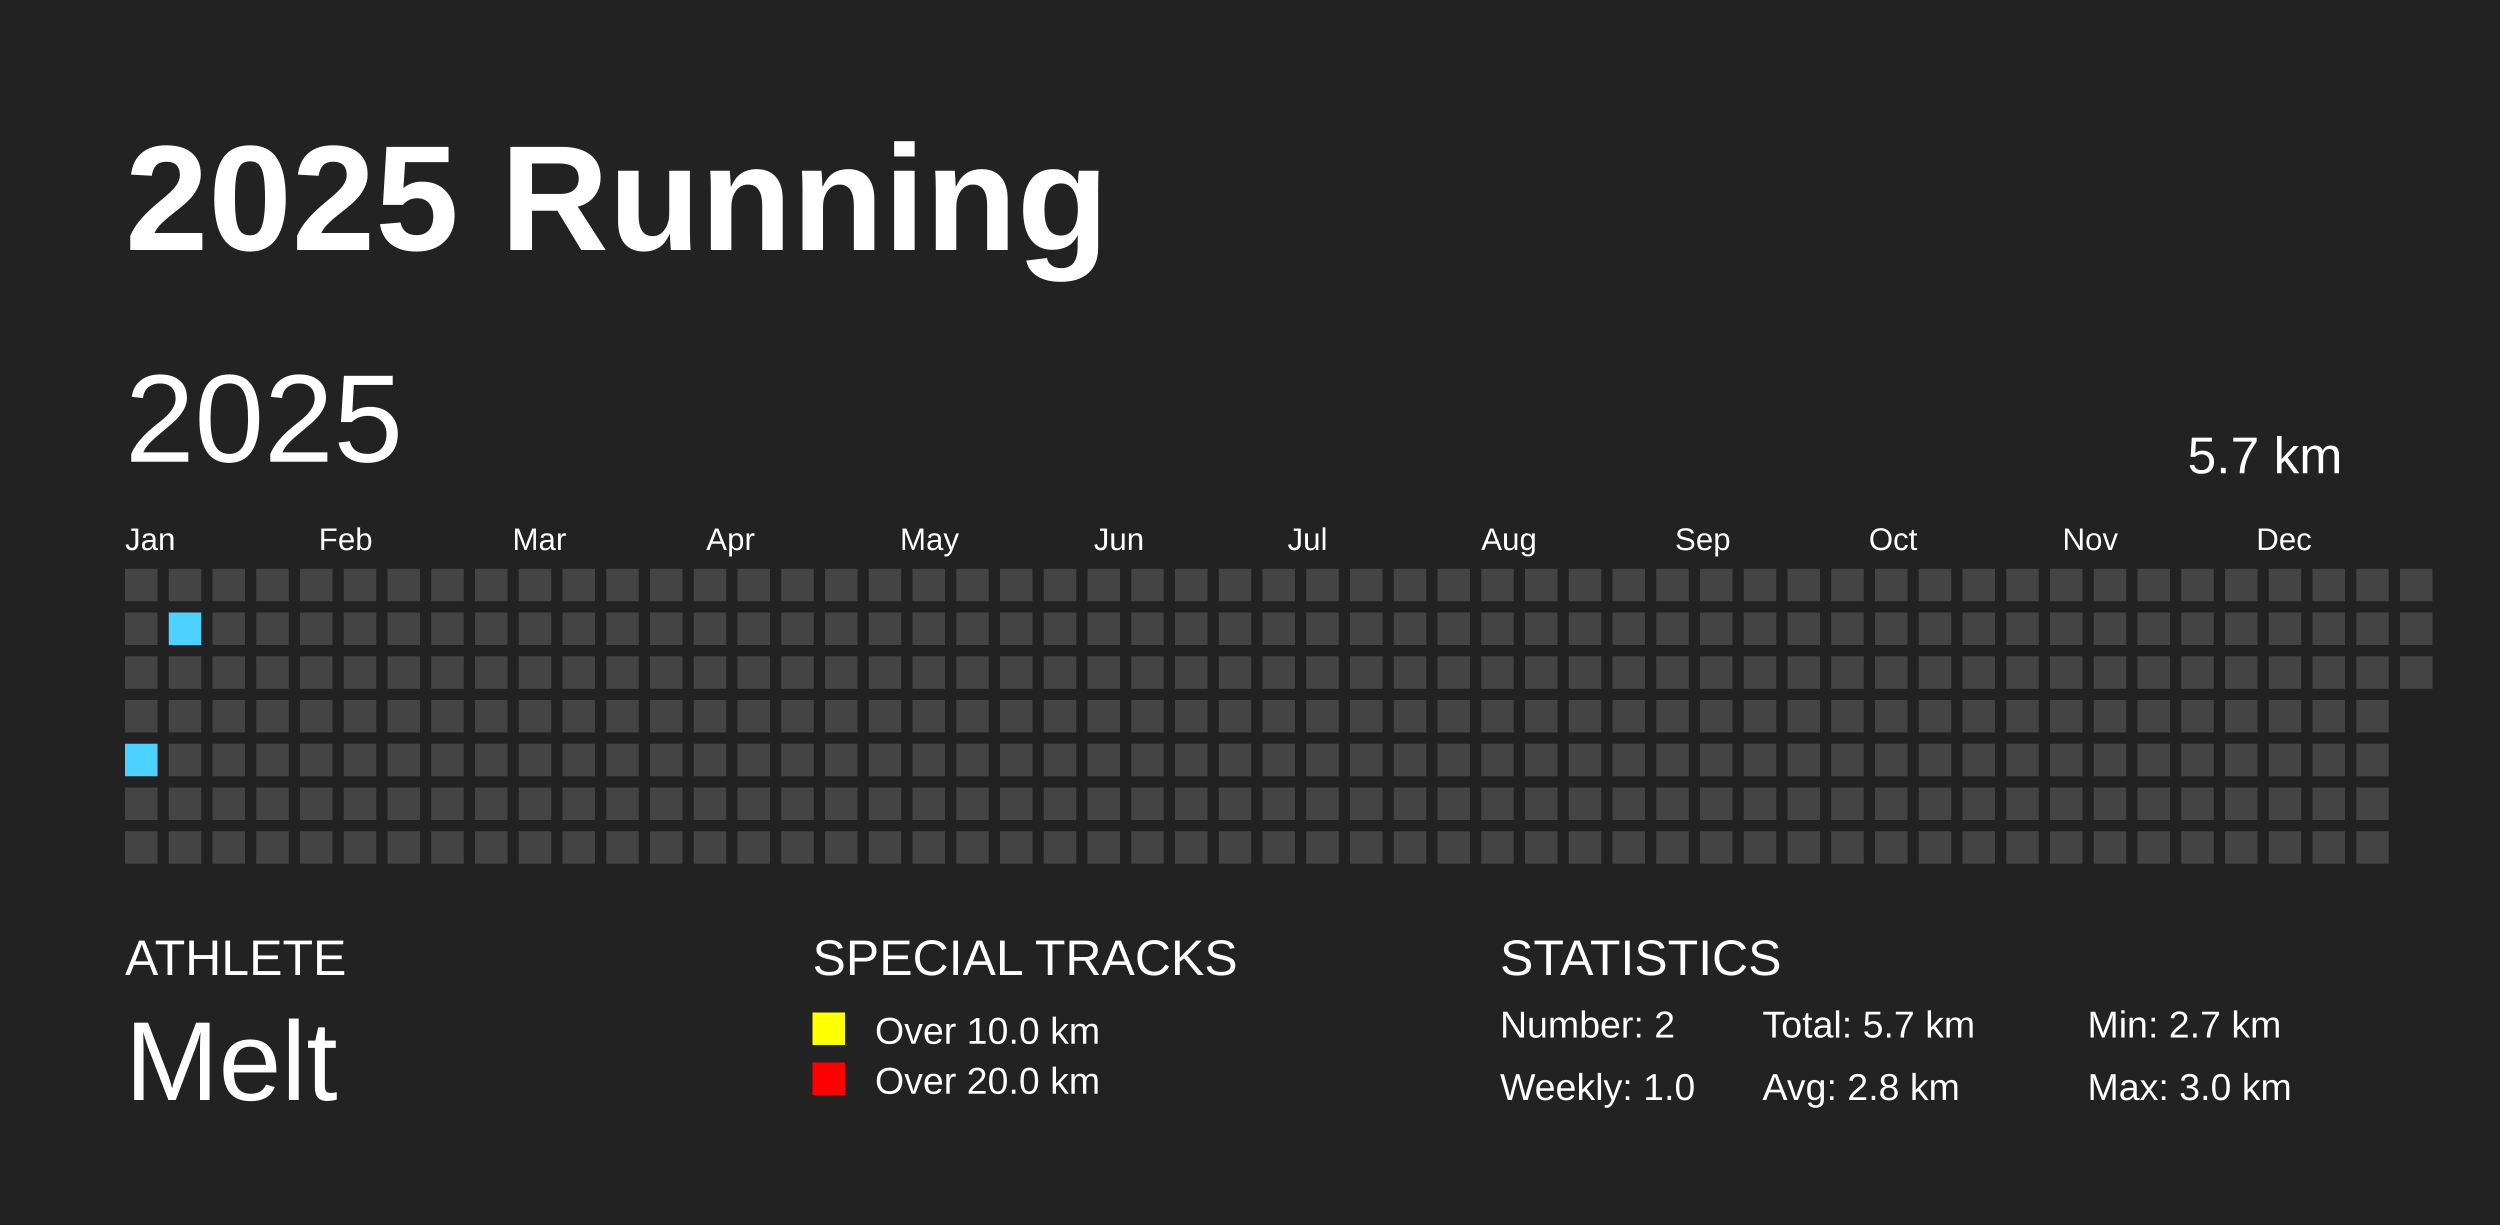
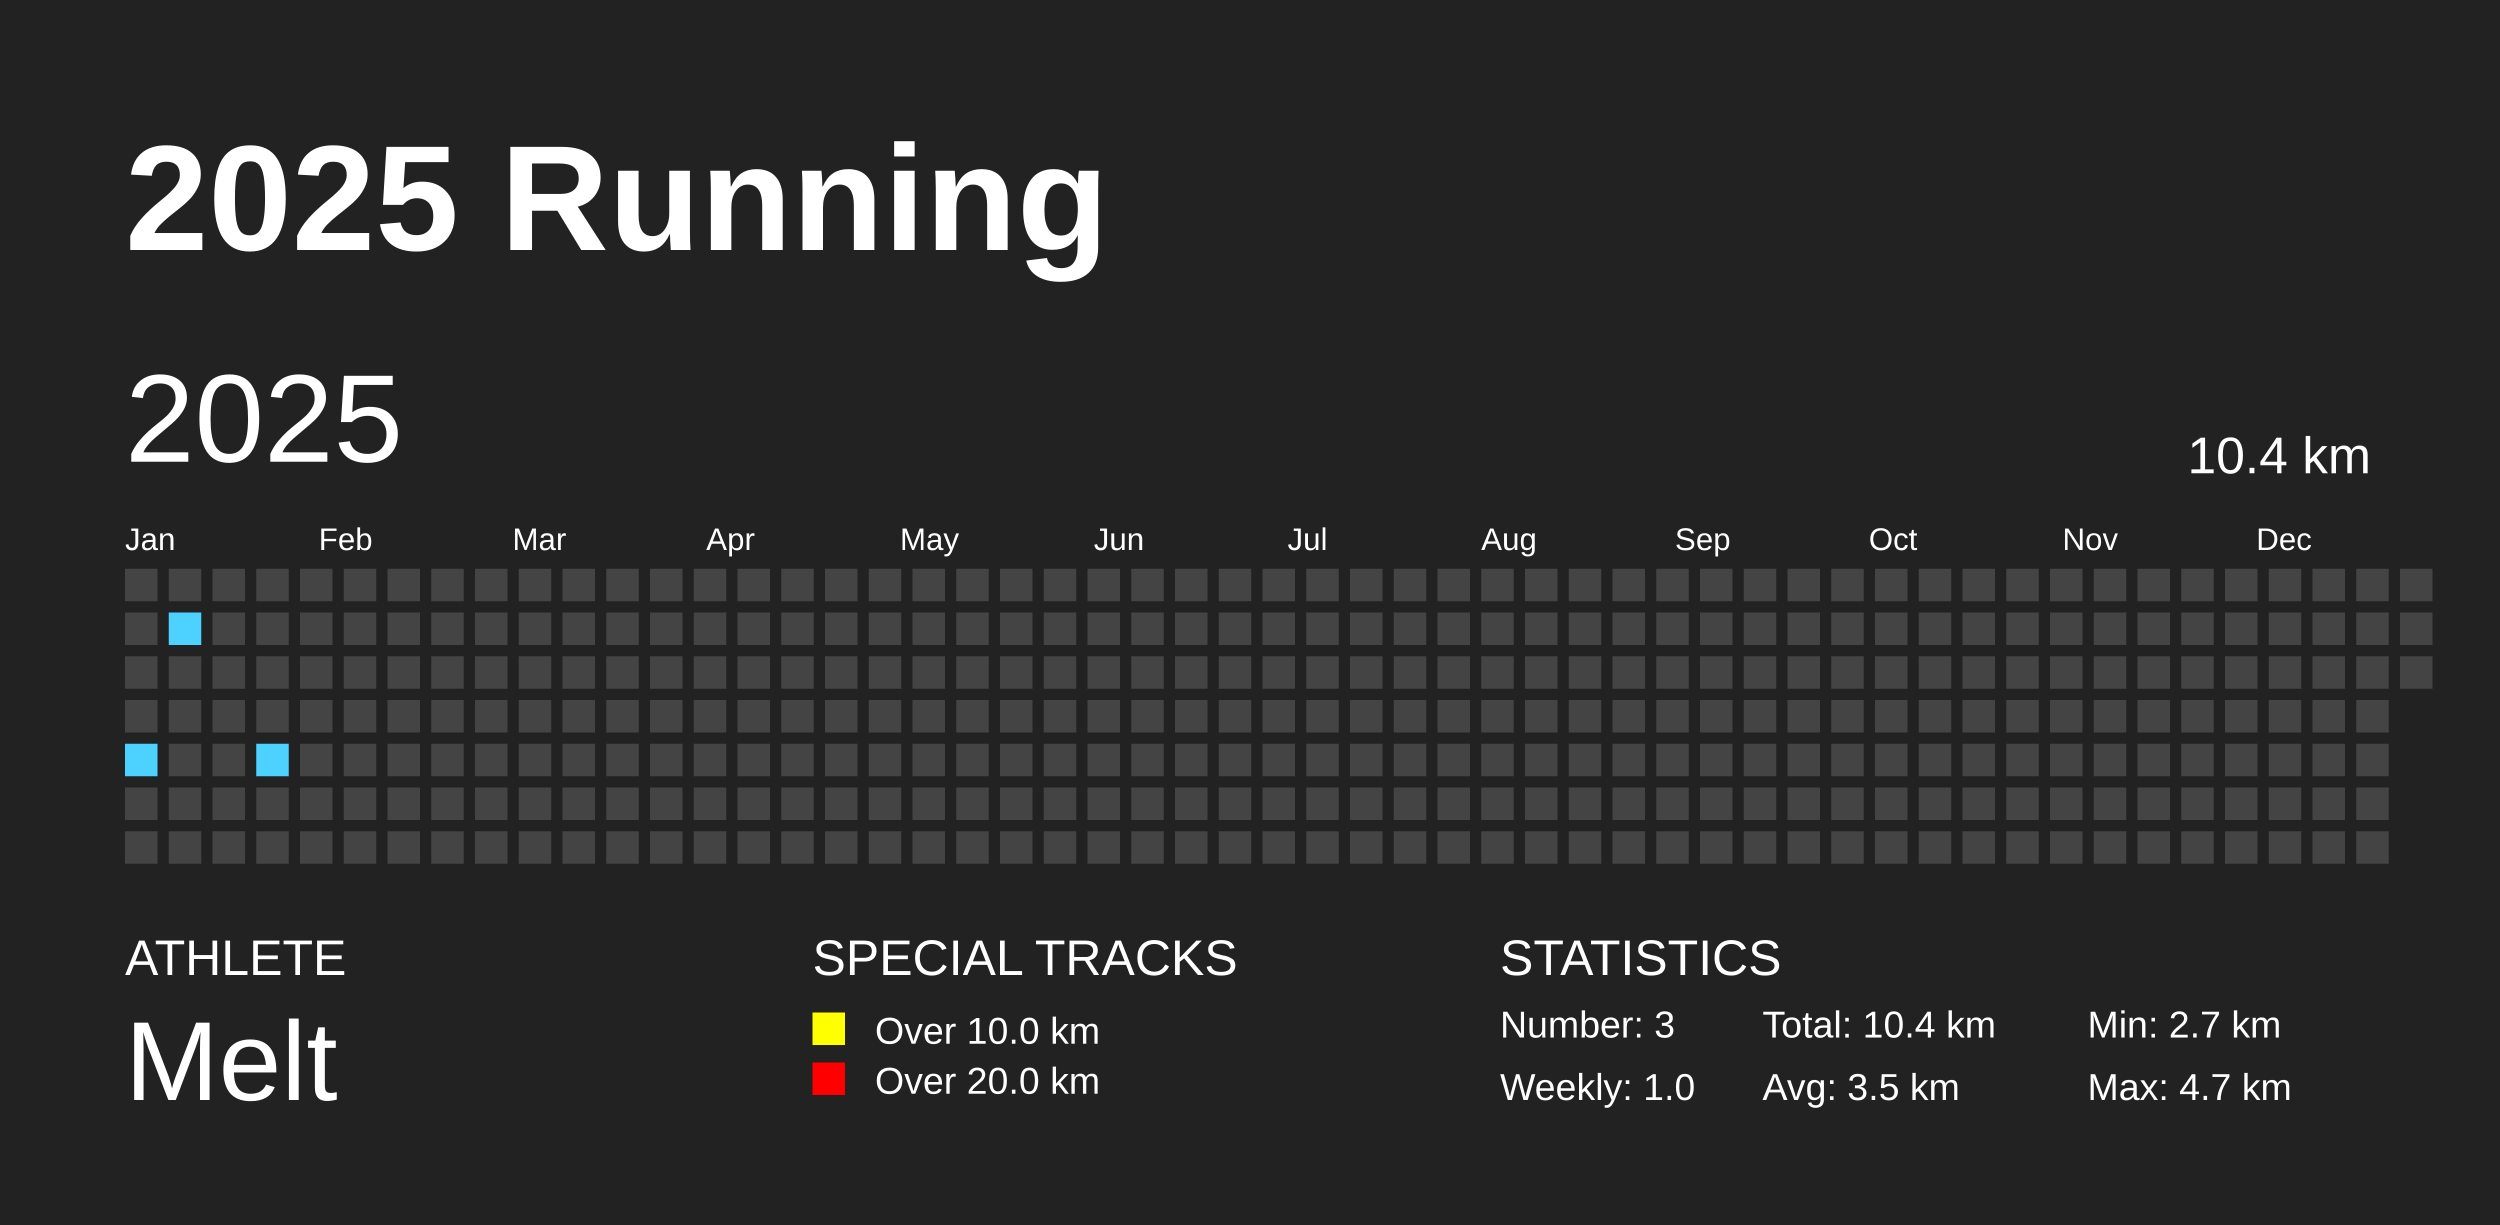
<svg xmlns="http://www.w3.org/2000/svg" baseProfile="full" height="98mm" version="1.1" viewBox="0,0,200,98" width="200mm">
  <defs />
  <rect fill="#222222" height="98" width="200" x="0" y="0" />
  <text fill="#FFFFFF" style="font-size:12px; font-family:Arial; font-weight:bold;" x="10" y="20">2025 Running</text>
  <text fill="#FFFFFF" style="font-size:4px; font-family:Arial" x="10" y="78">ATHLETE</text>
  <text fill="#FFFFFF" style="font-size:9px; font-family:Arial" x="10" y="88">Melt</text>
  <text fill="#FFFFFF" style="font-size:4px; font-family:Arial" x="65" y="78">SPECIAL TRACKS</text>
  <rect fill="yellow" height="2.6" width="2.6" x="65" y="81" />
  <text fill="#FFFFFF" style="font-size:3px; font-family:Arial" x="70" y="83.5">Over 10.0 km</text>
  <rect fill="red" height="2.6" width="2.6" x="65" y="85" />
  <text fill="#FFFFFF" style="font-size:3px; font-family:Arial" x="70" y="87.5">Over 20.0 km</text>
  <text fill="#FFFFFF" style="font-size:4px; font-family:Arial" x="120" y="78">STATISTICS</text>
-   <text fill="#FFFFFF" style="font-size:3px; font-family:Arial" x="120" y="83">Number: 2</text>
+   <text fill="#FFFFFF" style="font-size:3px; font-family:Arial" x="120" y="83">Number: 3</text>
  <text fill="#FFFFFF" style="font-size:3px; font-family:Arial" x="120" y="88">Weekly: 1.0</text>
-   <text fill="#FFFFFF" style="font-size:3px; font-family:Arial" x="141" y="83">Total: 5.7 km</text>
-   <text fill="#FFFFFF" style="font-size:3px; font-family:Arial" x="141" y="88">Avg: 2.8 km</text>
+   <text fill="#FFFFFF" style="font-size:3px; font-family:Arial" x="141" y="83">Total: 10.4 km</text>
+   <text fill="#FFFFFF" style="font-size:3px; font-family:Arial" x="141" y="88">Avg: 3.5 km</text>
  <text fill="#FFFFFF" style="font-size:3px; font-family:Arial" x="167" y="83">Min: 2.7 km</text>
-   <text fill="#FFFFFF" style="font-size:3px; font-family:Arial" x="167" y="88">Max: 3.0 km</text>
+   <text fill="#FFFFFF" style="font-size:3px; font-family:Arial" x="167" y="88">Max: 4.7 km</text>
  <text dominant-baseline="hanging" fill="#FFFFFF" style="font-size:10.0px; font-family:Arial;" x="10" y="30">2025</text>
-   <text dominant-baseline="hanging" fill="#FFFFFF" style="font-size:4.125px; font-family:Arial;" x="175" y="35">5.7 km</text>
+   <text dominant-baseline="hanging" fill="#FFFFFF" style="font-size:4.125px; font-family:Arial;" x="175" y="35">10.4 km</text>
  <text fill="#FFFFFF" style="font-size:2.5px; font-family:Arial" x="10.0" y="44">Jan</text>
  <text fill="#FFFFFF" style="font-size:2.5px; font-family:Arial" x="25.5" y="44">Feb</text>
  <text fill="#FFFFFF" style="font-size:2.5px; font-family:Arial" x="41.0" y="44">Mar</text>
  <text fill="#FFFFFF" style="font-size:2.5px; font-family:Arial" x="56.5" y="44">Apr</text>
  <text fill="#FFFFFF" style="font-size:2.5px; font-family:Arial" x="72.0" y="44">May</text>
  <text fill="#FFFFFF" style="font-size:2.5px; font-family:Arial" x="87.5" y="44">Jun</text>
  <text fill="#FFFFFF" style="font-size:2.5px; font-family:Arial" x="103.0" y="44">Jul</text>
  <text fill="#FFFFFF" style="font-size:2.5px; font-family:Arial" x="118.5" y="44">Aug</text>
  <text fill="#FFFFFF" style="font-size:2.5px; font-family:Arial" x="134.0" y="44">Sep</text>
  <text fill="#FFFFFF" style="font-size:2.5px; font-family:Arial" x="149.5" y="44">Oct</text>
  <text fill="#FFFFFF" style="font-size:2.5px; font-family:Arial" x="165.0" y="44">Nov</text>
  <text fill="#FFFFFF" style="font-size:2.5px; font-family:Arial" x="180.5" y="44">Dec</text>
  <rect fill="#444444" height="2.6" width="2.6" x="10.0" y="45.5" />
  <rect fill="#444444" height="2.6" width="2.6" x="10.0" y="49.0" />
  <rect fill="#444444" height="2.6" width="2.6" x="10.0" y="52.5" />
  <rect fill="#444444" height="2.6" width="2.6" x="10.0" y="56.0" />
  <rect fill="#4DD2FF" height="2.6" width="2.6" x="10.0" y="59.5" />
  <rect fill="#444444" height="2.6" width="2.6" x="10.0" y="63.0" />
  <rect fill="#444444" height="2.6" width="2.6" x="10.0" y="66.5" />
  <rect fill="#444444" height="2.6" width="2.6" x="13.5" y="45.5" />
  <rect fill="#4DD2FF" height="2.6" width="2.6" x="13.5" y="49.0" />
  <rect fill="#444444" height="2.6" width="2.6" x="13.5" y="52.5" />
  <rect fill="#444444" height="2.6" width="2.6" x="13.5" y="56.0" />
  <rect fill="#444444" height="2.6" width="2.6" x="13.5" y="59.5" />
  <rect fill="#444444" height="2.6" width="2.6" x="13.5" y="63.0" />
  <rect fill="#444444" height="2.6" width="2.6" x="13.5" y="66.5" />
  <rect fill="#444444" height="2.6" width="2.6" x="17.0" y="45.5" />
  <rect fill="#444444" height="2.6" width="2.6" x="17.0" y="49.0" />
  <rect fill="#444444" height="2.6" width="2.6" x="17.0" y="52.5" />
  <rect fill="#444444" height="2.6" width="2.6" x="17.0" y="56.0" />
  <rect fill="#444444" height="2.6" width="2.6" x="17.0" y="59.5" />
  <rect fill="#444444" height="2.6" width="2.6" x="17.0" y="63.0" />
  <rect fill="#444444" height="2.6" width="2.6" x="17.0" y="66.5" />
  <rect fill="#444444" height="2.6" width="2.6" x="20.5" y="45.5" />
  <rect fill="#444444" height="2.6" width="2.6" x="20.5" y="49.0" />
  <rect fill="#444444" height="2.6" width="2.6" x="20.5" y="52.5" />
  <rect fill="#444444" height="2.6" width="2.6" x="20.5" y="56.0" />
-   <rect fill="#444444" height="2.6" width="2.6" x="20.5" y="59.5" />
+   <rect fill="#4DD2FF" height="2.6" width="2.6" x="20.5" y="59.5" />
  <rect fill="#444444" height="2.6" width="2.6" x="20.5" y="63.0" />
  <rect fill="#444444" height="2.6" width="2.6" x="20.5" y="66.5" />
  <rect fill="#444444" height="2.6" width="2.6" x="24.0" y="45.5" />
  <rect fill="#444444" height="2.6" width="2.6" x="24.0" y="49.0" />
  <rect fill="#444444" height="2.6" width="2.6" x="24.0" y="52.5" />
  <rect fill="#444444" height="2.6" width="2.6" x="24.0" y="56.0" />
  <rect fill="#444444" height="2.6" width="2.6" x="24.0" y="59.5" />
  <rect fill="#444444" height="2.6" width="2.6" x="24.0" y="63.0" />
  <rect fill="#444444" height="2.6" width="2.6" x="24.0" y="66.5" />
  <rect fill="#444444" height="2.6" width="2.6" x="27.5" y="45.5" />
  <rect fill="#444444" height="2.6" width="2.6" x="27.5" y="49.0" />
  <rect fill="#444444" height="2.6" width="2.6" x="27.5" y="52.5" />
  <rect fill="#444444" height="2.6" width="2.6" x="27.5" y="56.0" />
  <rect fill="#444444" height="2.6" width="2.6" x="27.5" y="59.5" />
  <rect fill="#444444" height="2.6" width="2.6" x="27.5" y="63.0" />
  <rect fill="#444444" height="2.6" width="2.6" x="27.5" y="66.5" />
  <rect fill="#444444" height="2.6" width="2.6" x="31.0" y="45.5" />
  <rect fill="#444444" height="2.6" width="2.6" x="31.0" y="49.0" />
  <rect fill="#444444" height="2.6" width="2.6" x="31.0" y="52.5" />
  <rect fill="#444444" height="2.6" width="2.6" x="31.0" y="56.0" />
  <rect fill="#444444" height="2.6" width="2.6" x="31.0" y="59.5" />
  <rect fill="#444444" height="2.6" width="2.6" x="31.0" y="63.0" />
  <rect fill="#444444" height="2.6" width="2.6" x="31.0" y="66.5" />
  <rect fill="#444444" height="2.6" width="2.6" x="34.5" y="45.5" />
  <rect fill="#444444" height="2.6" width="2.6" x="34.5" y="49.0" />
  <rect fill="#444444" height="2.6" width="2.6" x="34.5" y="52.5" />
  <rect fill="#444444" height="2.6" width="2.6" x="34.5" y="56.0" />
  <rect fill="#444444" height="2.6" width="2.6" x="34.5" y="59.5" />
  <rect fill="#444444" height="2.6" width="2.6" x="34.5" y="63.0" />
  <rect fill="#444444" height="2.6" width="2.6" x="34.5" y="66.5" />
  <rect fill="#444444" height="2.6" width="2.6" x="38.0" y="45.5" />
  <rect fill="#444444" height="2.6" width="2.6" x="38.0" y="49.0" />
  <rect fill="#444444" height="2.6" width="2.6" x="38.0" y="52.5" />
  <rect fill="#444444" height="2.6" width="2.6" x="38.0" y="56.0" />
  <rect fill="#444444" height="2.6" width="2.6" x="38.0" y="59.5" />
  <rect fill="#444444" height="2.6" width="2.6" x="38.0" y="63.0" />
  <rect fill="#444444" height="2.6" width="2.6" x="38.0" y="66.5" />
  <rect fill="#444444" height="2.6" width="2.6" x="41.5" y="45.5" />
  <rect fill="#444444" height="2.6" width="2.6" x="41.5" y="49.0" />
  <rect fill="#444444" height="2.6" width="2.6" x="41.5" y="52.5" />
  <rect fill="#444444" height="2.6" width="2.6" x="41.5" y="56.0" />
  <rect fill="#444444" height="2.6" width="2.6" x="41.5" y="59.5" />
  <rect fill="#444444" height="2.6" width="2.6" x="41.5" y="63.0" />
  <rect fill="#444444" height="2.6" width="2.6" x="41.5" y="66.5" />
  <rect fill="#444444" height="2.6" width="2.6" x="45.0" y="45.5" />
  <rect fill="#444444" height="2.6" width="2.6" x="45.0" y="49.0" />
  <rect fill="#444444" height="2.6" width="2.6" x="45.0" y="52.5" />
  <rect fill="#444444" height="2.6" width="2.6" x="45.0" y="56.0" />
  <rect fill="#444444" height="2.6" width="2.6" x="45.0" y="59.5" />
  <rect fill="#444444" height="2.6" width="2.6" x="45.0" y="63.0" />
  <rect fill="#444444" height="2.6" width="2.6" x="45.0" y="66.5" />
  <rect fill="#444444" height="2.6" width="2.6" x="48.5" y="45.5" />
  <rect fill="#444444" height="2.6" width="2.6" x="48.5" y="49.0" />
  <rect fill="#444444" height="2.6" width="2.6" x="48.5" y="52.5" />
  <rect fill="#444444" height="2.6" width="2.6" x="48.5" y="56.0" />
  <rect fill="#444444" height="2.6" width="2.6" x="48.5" y="59.5" />
  <rect fill="#444444" height="2.6" width="2.6" x="48.5" y="63.0" />
  <rect fill="#444444" height="2.6" width="2.6" x="48.5" y="66.5" />
  <rect fill="#444444" height="2.6" width="2.6" x="52.0" y="45.5" />
  <rect fill="#444444" height="2.6" width="2.6" x="52.0" y="49.0" />
  <rect fill="#444444" height="2.6" width="2.6" x="52.0" y="52.5" />
  <rect fill="#444444" height="2.6" width="2.6" x="52.0" y="56.0" />
  <rect fill="#444444" height="2.6" width="2.6" x="52.0" y="59.5" />
  <rect fill="#444444" height="2.6" width="2.6" x="52.0" y="63.0" />
  <rect fill="#444444" height="2.6" width="2.6" x="52.0" y="66.5" />
  <rect fill="#444444" height="2.6" width="2.6" x="55.5" y="45.5" />
  <rect fill="#444444" height="2.6" width="2.6" x="55.5" y="49.0" />
  <rect fill="#444444" height="2.6" width="2.6" x="55.5" y="52.5" />
  <rect fill="#444444" height="2.6" width="2.6" x="55.5" y="56.0" />
  <rect fill="#444444" height="2.6" width="2.6" x="55.5" y="59.5" />
  <rect fill="#444444" height="2.6" width="2.6" x="55.5" y="63.0" />
  <rect fill="#444444" height="2.6" width="2.6" x="55.5" y="66.5" />
  <rect fill="#444444" height="2.6" width="2.6" x="59.0" y="45.5" />
  <rect fill="#444444" height="2.6" width="2.6" x="59.0" y="49.0" />
  <rect fill="#444444" height="2.6" width="2.6" x="59.0" y="52.5" />
  <rect fill="#444444" height="2.6" width="2.6" x="59.0" y="56.0" />
  <rect fill="#444444" height="2.6" width="2.6" x="59.0" y="59.5" />
  <rect fill="#444444" height="2.6" width="2.6" x="59.0" y="63.0" />
  <rect fill="#444444" height="2.6" width="2.6" x="59.0" y="66.5" />
  <rect fill="#444444" height="2.6" width="2.6" x="62.5" y="45.5" />
  <rect fill="#444444" height="2.6" width="2.6" x="62.5" y="49.0" />
  <rect fill="#444444" height="2.6" width="2.6" x="62.5" y="52.5" />
  <rect fill="#444444" height="2.6" width="2.6" x="62.5" y="56.0" />
  <rect fill="#444444" height="2.6" width="2.6" x="62.5" y="59.5" />
  <rect fill="#444444" height="2.6" width="2.6" x="62.5" y="63.0" />
  <rect fill="#444444" height="2.6" width="2.6" x="62.5" y="66.5" />
  <rect fill="#444444" height="2.6" width="2.6" x="66.0" y="45.5" />
  <rect fill="#444444" height="2.6" width="2.6" x="66.0" y="49.0" />
  <rect fill="#444444" height="2.6" width="2.6" x="66.0" y="52.5" />
  <rect fill="#444444" height="2.6" width="2.6" x="66.0" y="56.0" />
  <rect fill="#444444" height="2.6" width="2.6" x="66.0" y="59.5" />
  <rect fill="#444444" height="2.6" width="2.6" x="66.0" y="63.0" />
  <rect fill="#444444" height="2.6" width="2.6" x="66.0" y="66.5" />
  <rect fill="#444444" height="2.6" width="2.6" x="69.5" y="45.5" />
  <rect fill="#444444" height="2.6" width="2.6" x="69.5" y="49.0" />
  <rect fill="#444444" height="2.6" width="2.6" x="69.5" y="52.5" />
  <rect fill="#444444" height="2.6" width="2.6" x="69.5" y="56.0" />
  <rect fill="#444444" height="2.6" width="2.6" x="69.5" y="59.5" />
  <rect fill="#444444" height="2.6" width="2.6" x="69.5" y="63.0" />
  <rect fill="#444444" height="2.6" width="2.6" x="69.5" y="66.5" />
  <rect fill="#444444" height="2.6" width="2.6" x="73.0" y="45.5" />
  <rect fill="#444444" height="2.6" width="2.6" x="73.0" y="49.0" />
  <rect fill="#444444" height="2.6" width="2.6" x="73.0" y="52.5" />
  <rect fill="#444444" height="2.6" width="2.6" x="73.0" y="56.0" />
  <rect fill="#444444" height="2.6" width="2.6" x="73.0" y="59.5" />
  <rect fill="#444444" height="2.6" width="2.6" x="73.0" y="63.0" />
  <rect fill="#444444" height="2.6" width="2.6" x="73.0" y="66.5" />
  <rect fill="#444444" height="2.6" width="2.6" x="76.5" y="45.5" />
  <rect fill="#444444" height="2.6" width="2.6" x="76.5" y="49.0" />
  <rect fill="#444444" height="2.6" width="2.6" x="76.5" y="52.5" />
  <rect fill="#444444" height="2.6" width="2.6" x="76.5" y="56.0" />
  <rect fill="#444444" height="2.6" width="2.6" x="76.5" y="59.5" />
  <rect fill="#444444" height="2.6" width="2.6" x="76.5" y="63.0" />
  <rect fill="#444444" height="2.6" width="2.6" x="76.5" y="66.5" />
  <rect fill="#444444" height="2.6" width="2.6" x="80.0" y="45.5" />
  <rect fill="#444444" height="2.6" width="2.6" x="80.0" y="49.0" />
  <rect fill="#444444" height="2.6" width="2.6" x="80.0" y="52.5" />
  <rect fill="#444444" height="2.6" width="2.6" x="80.0" y="56.0" />
  <rect fill="#444444" height="2.6" width="2.6" x="80.0" y="59.5" />
  <rect fill="#444444" height="2.6" width="2.6" x="80.0" y="63.0" />
  <rect fill="#444444" height="2.6" width="2.6" x="80.0" y="66.5" />
  <rect fill="#444444" height="2.6" width="2.6" x="83.5" y="45.5" />
  <rect fill="#444444" height="2.6" width="2.6" x="83.5" y="49.0" />
  <rect fill="#444444" height="2.6" width="2.6" x="83.5" y="52.5" />
  <rect fill="#444444" height="2.6" width="2.6" x="83.5" y="56.0" />
  <rect fill="#444444" height="2.6" width="2.6" x="83.5" y="59.5" />
  <rect fill="#444444" height="2.6" width="2.6" x="83.5" y="63.0" />
  <rect fill="#444444" height="2.6" width="2.6" x="83.5" y="66.5" />
  <rect fill="#444444" height="2.6" width="2.6" x="87.0" y="45.5" />
  <rect fill="#444444" height="2.6" width="2.6" x="87.0" y="49.0" />
  <rect fill="#444444" height="2.6" width="2.6" x="87.0" y="52.5" />
  <rect fill="#444444" height="2.6" width="2.6" x="87.0" y="56.0" />
  <rect fill="#444444" height="2.6" width="2.6" x="87.0" y="59.5" />
  <rect fill="#444444" height="2.6" width="2.6" x="87.0" y="63.0" />
  <rect fill="#444444" height="2.6" width="2.6" x="87.0" y="66.5" />
  <rect fill="#444444" height="2.6" width="2.6" x="90.5" y="45.5" />
  <rect fill="#444444" height="2.6" width="2.6" x="90.5" y="49.0" />
  <rect fill="#444444" height="2.6" width="2.6" x="90.5" y="52.5" />
  <rect fill="#444444" height="2.6" width="2.6" x="90.5" y="56.0" />
  <rect fill="#444444" height="2.6" width="2.6" x="90.5" y="59.5" />
  <rect fill="#444444" height="2.6" width="2.6" x="90.5" y="63.0" />
  <rect fill="#444444" height="2.6" width="2.6" x="90.5" y="66.5" />
  <rect fill="#444444" height="2.6" width="2.6" x="94.0" y="45.5" />
  <rect fill="#444444" height="2.6" width="2.6" x="94.0" y="49.0" />
  <rect fill="#444444" height="2.6" width="2.6" x="94.0" y="52.5" />
  <rect fill="#444444" height="2.6" width="2.6" x="94.0" y="56.0" />
  <rect fill="#444444" height="2.6" width="2.6" x="94.0" y="59.5" />
  <rect fill="#444444" height="2.6" width="2.6" x="94.0" y="63.0" />
  <rect fill="#444444" height="2.6" width="2.6" x="94.0" y="66.5" />
  <rect fill="#444444" height="2.6" width="2.6" x="97.5" y="45.5" />
  <rect fill="#444444" height="2.6" width="2.6" x="97.5" y="49.0" />
  <rect fill="#444444" height="2.6" width="2.6" x="97.5" y="52.5" />
  <rect fill="#444444" height="2.6" width="2.6" x="97.5" y="56.0" />
  <rect fill="#444444" height="2.6" width="2.6" x="97.5" y="59.5" />
  <rect fill="#444444" height="2.6" width="2.6" x="97.5" y="63.0" />
  <rect fill="#444444" height="2.6" width="2.6" x="97.5" y="66.5" />
  <rect fill="#444444" height="2.6" width="2.6" x="101.0" y="45.5" />
  <rect fill="#444444" height="2.6" width="2.6" x="101.0" y="49.0" />
  <rect fill="#444444" height="2.6" width="2.6" x="101.0" y="52.5" />
  <rect fill="#444444" height="2.6" width="2.6" x="101.0" y="56.0" />
  <rect fill="#444444" height="2.6" width="2.6" x="101.0" y="59.5" />
  <rect fill="#444444" height="2.6" width="2.6" x="101.0" y="63.0" />
  <rect fill="#444444" height="2.6" width="2.6" x="101.0" y="66.5" />
  <rect fill="#444444" height="2.6" width="2.6" x="104.5" y="45.5" />
  <rect fill="#444444" height="2.6" width="2.6" x="104.5" y="49.0" />
  <rect fill="#444444" height="2.6" width="2.6" x="104.5" y="52.5" />
  <rect fill="#444444" height="2.6" width="2.6" x="104.5" y="56.0" />
  <rect fill="#444444" height="2.6" width="2.6" x="104.5" y="59.5" />
  <rect fill="#444444" height="2.6" width="2.6" x="104.5" y="63.0" />
  <rect fill="#444444" height="2.6" width="2.6" x="104.5" y="66.5" />
  <rect fill="#444444" height="2.6" width="2.6" x="108.0" y="45.5" />
  <rect fill="#444444" height="2.6" width="2.6" x="108.0" y="49.0" />
  <rect fill="#444444" height="2.6" width="2.6" x="108.0" y="52.5" />
  <rect fill="#444444" height="2.6" width="2.6" x="108.0" y="56.0" />
  <rect fill="#444444" height="2.6" width="2.6" x="108.0" y="59.5" />
  <rect fill="#444444" height="2.6" width="2.6" x="108.0" y="63.0" />
  <rect fill="#444444" height="2.6" width="2.6" x="108.0" y="66.5" />
  <rect fill="#444444" height="2.6" width="2.6" x="111.5" y="45.5" />
  <rect fill="#444444" height="2.6" width="2.6" x="111.5" y="49.0" />
  <rect fill="#444444" height="2.6" width="2.6" x="111.5" y="52.5" />
  <rect fill="#444444" height="2.6" width="2.6" x="111.5" y="56.0" />
  <rect fill="#444444" height="2.6" width="2.6" x="111.5" y="59.5" />
  <rect fill="#444444" height="2.6" width="2.6" x="111.5" y="63.0" />
  <rect fill="#444444" height="2.6" width="2.6" x="111.5" y="66.5" />
  <rect fill="#444444" height="2.6" width="2.6" x="115.0" y="45.5" />
  <rect fill="#444444" height="2.6" width="2.6" x="115.0" y="49.0" />
  <rect fill="#444444" height="2.6" width="2.6" x="115.0" y="52.5" />
  <rect fill="#444444" height="2.6" width="2.6" x="115.0" y="56.0" />
  <rect fill="#444444" height="2.6" width="2.6" x="115.0" y="59.5" />
  <rect fill="#444444" height="2.6" width="2.6" x="115.0" y="63.0" />
  <rect fill="#444444" height="2.6" width="2.6" x="115.0" y="66.5" />
  <rect fill="#444444" height="2.6" width="2.6" x="118.5" y="45.5" />
  <rect fill="#444444" height="2.6" width="2.6" x="118.5" y="49.0" />
  <rect fill="#444444" height="2.6" width="2.6" x="118.5" y="52.5" />
  <rect fill="#444444" height="2.6" width="2.6" x="118.5" y="56.0" />
  <rect fill="#444444" height="2.6" width="2.6" x="118.5" y="59.5" />
  <rect fill="#444444" height="2.6" width="2.6" x="118.5" y="63.0" />
  <rect fill="#444444" height="2.6" width="2.6" x="118.5" y="66.5" />
  <rect fill="#444444" height="2.6" width="2.6" x="122.0" y="45.5" />
  <rect fill="#444444" height="2.6" width="2.6" x="122.0" y="49.0" />
  <rect fill="#444444" height="2.6" width="2.6" x="122.0" y="52.5" />
  <rect fill="#444444" height="2.6" width="2.6" x="122.0" y="56.0" />
  <rect fill="#444444" height="2.6" width="2.6" x="122.0" y="59.5" />
  <rect fill="#444444" height="2.6" width="2.6" x="122.0" y="63.0" />
  <rect fill="#444444" height="2.6" width="2.6" x="122.0" y="66.5" />
  <rect fill="#444444" height="2.6" width="2.6" x="125.5" y="45.5" />
  <rect fill="#444444" height="2.6" width="2.6" x="125.5" y="49.0" />
  <rect fill="#444444" height="2.6" width="2.6" x="125.5" y="52.5" />
  <rect fill="#444444" height="2.6" width="2.6" x="125.5" y="56.0" />
  <rect fill="#444444" height="2.6" width="2.6" x="125.5" y="59.5" />
  <rect fill="#444444" height="2.6" width="2.6" x="125.5" y="63.0" />
  <rect fill="#444444" height="2.6" width="2.6" x="125.5" y="66.5" />
  <rect fill="#444444" height="2.6" width="2.6" x="129.0" y="45.5" />
  <rect fill="#444444" height="2.6" width="2.6" x="129.0" y="49.0" />
  <rect fill="#444444" height="2.6" width="2.6" x="129.0" y="52.5" />
  <rect fill="#444444" height="2.6" width="2.6" x="129.0" y="56.0" />
  <rect fill="#444444" height="2.6" width="2.6" x="129.0" y="59.5" />
  <rect fill="#444444" height="2.6" width="2.6" x="129.0" y="63.0" />
  <rect fill="#444444" height="2.6" width="2.6" x="129.0" y="66.5" />
  <rect fill="#444444" height="2.6" width="2.6" x="132.5" y="45.5" />
  <rect fill="#444444" height="2.6" width="2.6" x="132.5" y="49.0" />
  <rect fill="#444444" height="2.6" width="2.6" x="132.5" y="52.5" />
  <rect fill="#444444" height="2.6" width="2.6" x="132.5" y="56.0" />
  <rect fill="#444444" height="2.6" width="2.6" x="132.5" y="59.5" />
  <rect fill="#444444" height="2.6" width="2.6" x="132.5" y="63.0" />
  <rect fill="#444444" height="2.6" width="2.6" x="132.5" y="66.5" />
  <rect fill="#444444" height="2.6" width="2.6" x="136.0" y="45.5" />
  <rect fill="#444444" height="2.6" width="2.6" x="136.0" y="49.0" />
  <rect fill="#444444" height="2.6" width="2.6" x="136.0" y="52.5" />
  <rect fill="#444444" height="2.6" width="2.6" x="136.0" y="56.0" />
  <rect fill="#444444" height="2.6" width="2.6" x="136.0" y="59.5" />
  <rect fill="#444444" height="2.6" width="2.6" x="136.0" y="63.0" />
  <rect fill="#444444" height="2.6" width="2.6" x="136.0" y="66.5" />
  <rect fill="#444444" height="2.6" width="2.6" x="139.5" y="45.5" />
  <rect fill="#444444" height="2.6" width="2.6" x="139.5" y="49.0" />
  <rect fill="#444444" height="2.6" width="2.6" x="139.5" y="52.5" />
  <rect fill="#444444" height="2.6" width="2.6" x="139.5" y="56.0" />
  <rect fill="#444444" height="2.6" width="2.6" x="139.5" y="59.5" />
  <rect fill="#444444" height="2.6" width="2.6" x="139.5" y="63.0" />
  <rect fill="#444444" height="2.6" width="2.6" x="139.5" y="66.5" />
  <rect fill="#444444" height="2.6" width="2.6" x="143.0" y="45.5" />
  <rect fill="#444444" height="2.6" width="2.6" x="143.0" y="49.0" />
  <rect fill="#444444" height="2.6" width="2.6" x="143.0" y="52.5" />
  <rect fill="#444444" height="2.6" width="2.6" x="143.0" y="56.0" />
  <rect fill="#444444" height="2.6" width="2.6" x="143.0" y="59.5" />
  <rect fill="#444444" height="2.6" width="2.6" x="143.0" y="63.0" />
  <rect fill="#444444" height="2.6" width="2.6" x="143.0" y="66.5" />
  <rect fill="#444444" height="2.6" width="2.6" x="146.5" y="45.5" />
  <rect fill="#444444" height="2.6" width="2.6" x="146.5" y="49.0" />
  <rect fill="#444444" height="2.6" width="2.6" x="146.5" y="52.5" />
  <rect fill="#444444" height="2.6" width="2.6" x="146.5" y="56.0" />
  <rect fill="#444444" height="2.6" width="2.6" x="146.5" y="59.5" />
  <rect fill="#444444" height="2.6" width="2.6" x="146.5" y="63.0" />
  <rect fill="#444444" height="2.6" width="2.6" x="146.5" y="66.5" />
  <rect fill="#444444" height="2.6" width="2.6" x="150.0" y="45.5" />
  <rect fill="#444444" height="2.6" width="2.6" x="150.0" y="49.0" />
  <rect fill="#444444" height="2.6" width="2.6" x="150.0" y="52.5" />
  <rect fill="#444444" height="2.6" width="2.6" x="150.0" y="56.0" />
  <rect fill="#444444" height="2.6" width="2.6" x="150.0" y="59.5" />
  <rect fill="#444444" height="2.6" width="2.6" x="150.0" y="63.0" />
  <rect fill="#444444" height="2.6" width="2.6" x="150.0" y="66.5" />
  <rect fill="#444444" height="2.6" width="2.6" x="153.5" y="45.5" />
  <rect fill="#444444" height="2.6" width="2.6" x="153.5" y="49.0" />
  <rect fill="#444444" height="2.6" width="2.6" x="153.5" y="52.5" />
  <rect fill="#444444" height="2.6" width="2.6" x="153.5" y="56.0" />
  <rect fill="#444444" height="2.6" width="2.6" x="153.5" y="59.5" />
  <rect fill="#444444" height="2.6" width="2.6" x="153.5" y="63.0" />
  <rect fill="#444444" height="2.6" width="2.6" x="153.5" y="66.5" />
  <rect fill="#444444" height="2.6" width="2.6" x="157.0" y="45.5" />
  <rect fill="#444444" height="2.6" width="2.6" x="157.0" y="49.0" />
  <rect fill="#444444" height="2.6" width="2.6" x="157.0" y="52.5" />
  <rect fill="#444444" height="2.6" width="2.6" x="157.0" y="56.0" />
  <rect fill="#444444" height="2.6" width="2.6" x="157.0" y="59.5" />
  <rect fill="#444444" height="2.6" width="2.6" x="157.0" y="63.0" />
  <rect fill="#444444" height="2.6" width="2.6" x="157.0" y="66.5" />
  <rect fill="#444444" height="2.6" width="2.6" x="160.5" y="45.5" />
  <rect fill="#444444" height="2.6" width="2.6" x="160.5" y="49.0" />
  <rect fill="#444444" height="2.6" width="2.6" x="160.5" y="52.5" />
  <rect fill="#444444" height="2.6" width="2.6" x="160.5" y="56.0" />
  <rect fill="#444444" height="2.6" width="2.6" x="160.5" y="59.5" />
  <rect fill="#444444" height="2.6" width="2.6" x="160.5" y="63.0" />
  <rect fill="#444444" height="2.6" width="2.6" x="160.5" y="66.5" />
  <rect fill="#444444" height="2.6" width="2.6" x="164.0" y="45.5" />
  <rect fill="#444444" height="2.6" width="2.6" x="164.0" y="49.0" />
  <rect fill="#444444" height="2.6" width="2.6" x="164.0" y="52.5" />
  <rect fill="#444444" height="2.6" width="2.6" x="164.0" y="56.0" />
  <rect fill="#444444" height="2.6" width="2.6" x="164.0" y="59.5" />
  <rect fill="#444444" height="2.6" width="2.6" x="164.0" y="63.0" />
  <rect fill="#444444" height="2.6" width="2.6" x="164.0" y="66.5" />
  <rect fill="#444444" height="2.6" width="2.6" x="167.5" y="45.5" />
  <rect fill="#444444" height="2.6" width="2.6" x="167.5" y="49.0" />
  <rect fill="#444444" height="2.6" width="2.6" x="167.5" y="52.5" />
  <rect fill="#444444" height="2.6" width="2.6" x="167.5" y="56.0" />
  <rect fill="#444444" height="2.6" width="2.6" x="167.5" y="59.5" />
  <rect fill="#444444" height="2.6" width="2.6" x="167.5" y="63.0" />
  <rect fill="#444444" height="2.6" width="2.6" x="167.5" y="66.5" />
  <rect fill="#444444" height="2.6" width="2.6" x="171.0" y="45.5" />
  <rect fill="#444444" height="2.6" width="2.6" x="171.0" y="49.0" />
  <rect fill="#444444" height="2.6" width="2.6" x="171.0" y="52.5" />
  <rect fill="#444444" height="2.6" width="2.6" x="171.0" y="56.0" />
  <rect fill="#444444" height="2.6" width="2.6" x="171.0" y="59.5" />
  <rect fill="#444444" height="2.6" width="2.6" x="171.0" y="63.0" />
  <rect fill="#444444" height="2.6" width="2.6" x="171.0" y="66.5" />
  <rect fill="#444444" height="2.6" width="2.6" x="174.5" y="45.5" />
  <rect fill="#444444" height="2.6" width="2.6" x="174.5" y="49.0" />
  <rect fill="#444444" height="2.6" width="2.6" x="174.5" y="52.5" />
  <rect fill="#444444" height="2.6" width="2.6" x="174.5" y="56.0" />
  <rect fill="#444444" height="2.6" width="2.6" x="174.5" y="59.5" />
  <rect fill="#444444" height="2.6" width="2.6" x="174.5" y="63.0" />
  <rect fill="#444444" height="2.6" width="2.6" x="174.5" y="66.5" />
  <rect fill="#444444" height="2.6" width="2.6" x="178.0" y="45.5" />
  <rect fill="#444444" height="2.6" width="2.6" x="178.0" y="49.0" />
  <rect fill="#444444" height="2.6" width="2.6" x="178.0" y="52.5" />
  <rect fill="#444444" height="2.6" width="2.6" x="178.0" y="56.0" />
  <rect fill="#444444" height="2.6" width="2.6" x="178.0" y="59.5" />
  <rect fill="#444444" height="2.6" width="2.6" x="178.0" y="63.0" />
  <rect fill="#444444" height="2.6" width="2.6" x="178.0" y="66.5" />
  <rect fill="#444444" height="2.6" width="2.6" x="181.5" y="45.5" />
  <rect fill="#444444" height="2.6" width="2.6" x="181.5" y="49.0" />
  <rect fill="#444444" height="2.6" width="2.6" x="181.5" y="52.5" />
  <rect fill="#444444" height="2.6" width="2.6" x="181.5" y="56.0" />
  <rect fill="#444444" height="2.6" width="2.6" x="181.5" y="59.5" />
  <rect fill="#444444" height="2.6" width="2.6" x="181.5" y="63.0" />
  <rect fill="#444444" height="2.6" width="2.6" x="181.5" y="66.5" />
  <rect fill="#444444" height="2.6" width="2.6" x="185.0" y="45.5" />
  <rect fill="#444444" height="2.6" width="2.6" x="185.0" y="49.0" />
  <rect fill="#444444" height="2.6" width="2.6" x="185.0" y="52.5" />
  <rect fill="#444444" height="2.6" width="2.6" x="185.0" y="56.0" />
  <rect fill="#444444" height="2.6" width="2.6" x="185.0" y="59.5" />
  <rect fill="#444444" height="2.6" width="2.6" x="185.0" y="63.0" />
  <rect fill="#444444" height="2.6" width="2.6" x="185.0" y="66.5" />
  <rect fill="#444444" height="2.6" width="2.6" x="188.5" y="45.5" />
  <rect fill="#444444" height="2.6" width="2.6" x="188.5" y="49.0" />
  <rect fill="#444444" height="2.6" width="2.6" x="188.5" y="52.5" />
  <rect fill="#444444" height="2.6" width="2.6" x="188.5" y="56.0" />
  <rect fill="#444444" height="2.6" width="2.6" x="188.5" y="59.5" />
  <rect fill="#444444" height="2.6" width="2.6" x="188.5" y="63.0" />
  <rect fill="#444444" height="2.6" width="2.6" x="188.5" y="66.5" />
  <rect fill="#444444" height="2.6" width="2.6" x="192.0" y="45.5" />
  <rect fill="#444444" height="2.6" width="2.6" x="192.0" y="49.0" />
  <rect fill="#444444" height="2.6" width="2.6" x="192.0" y="52.5" />
</svg>
